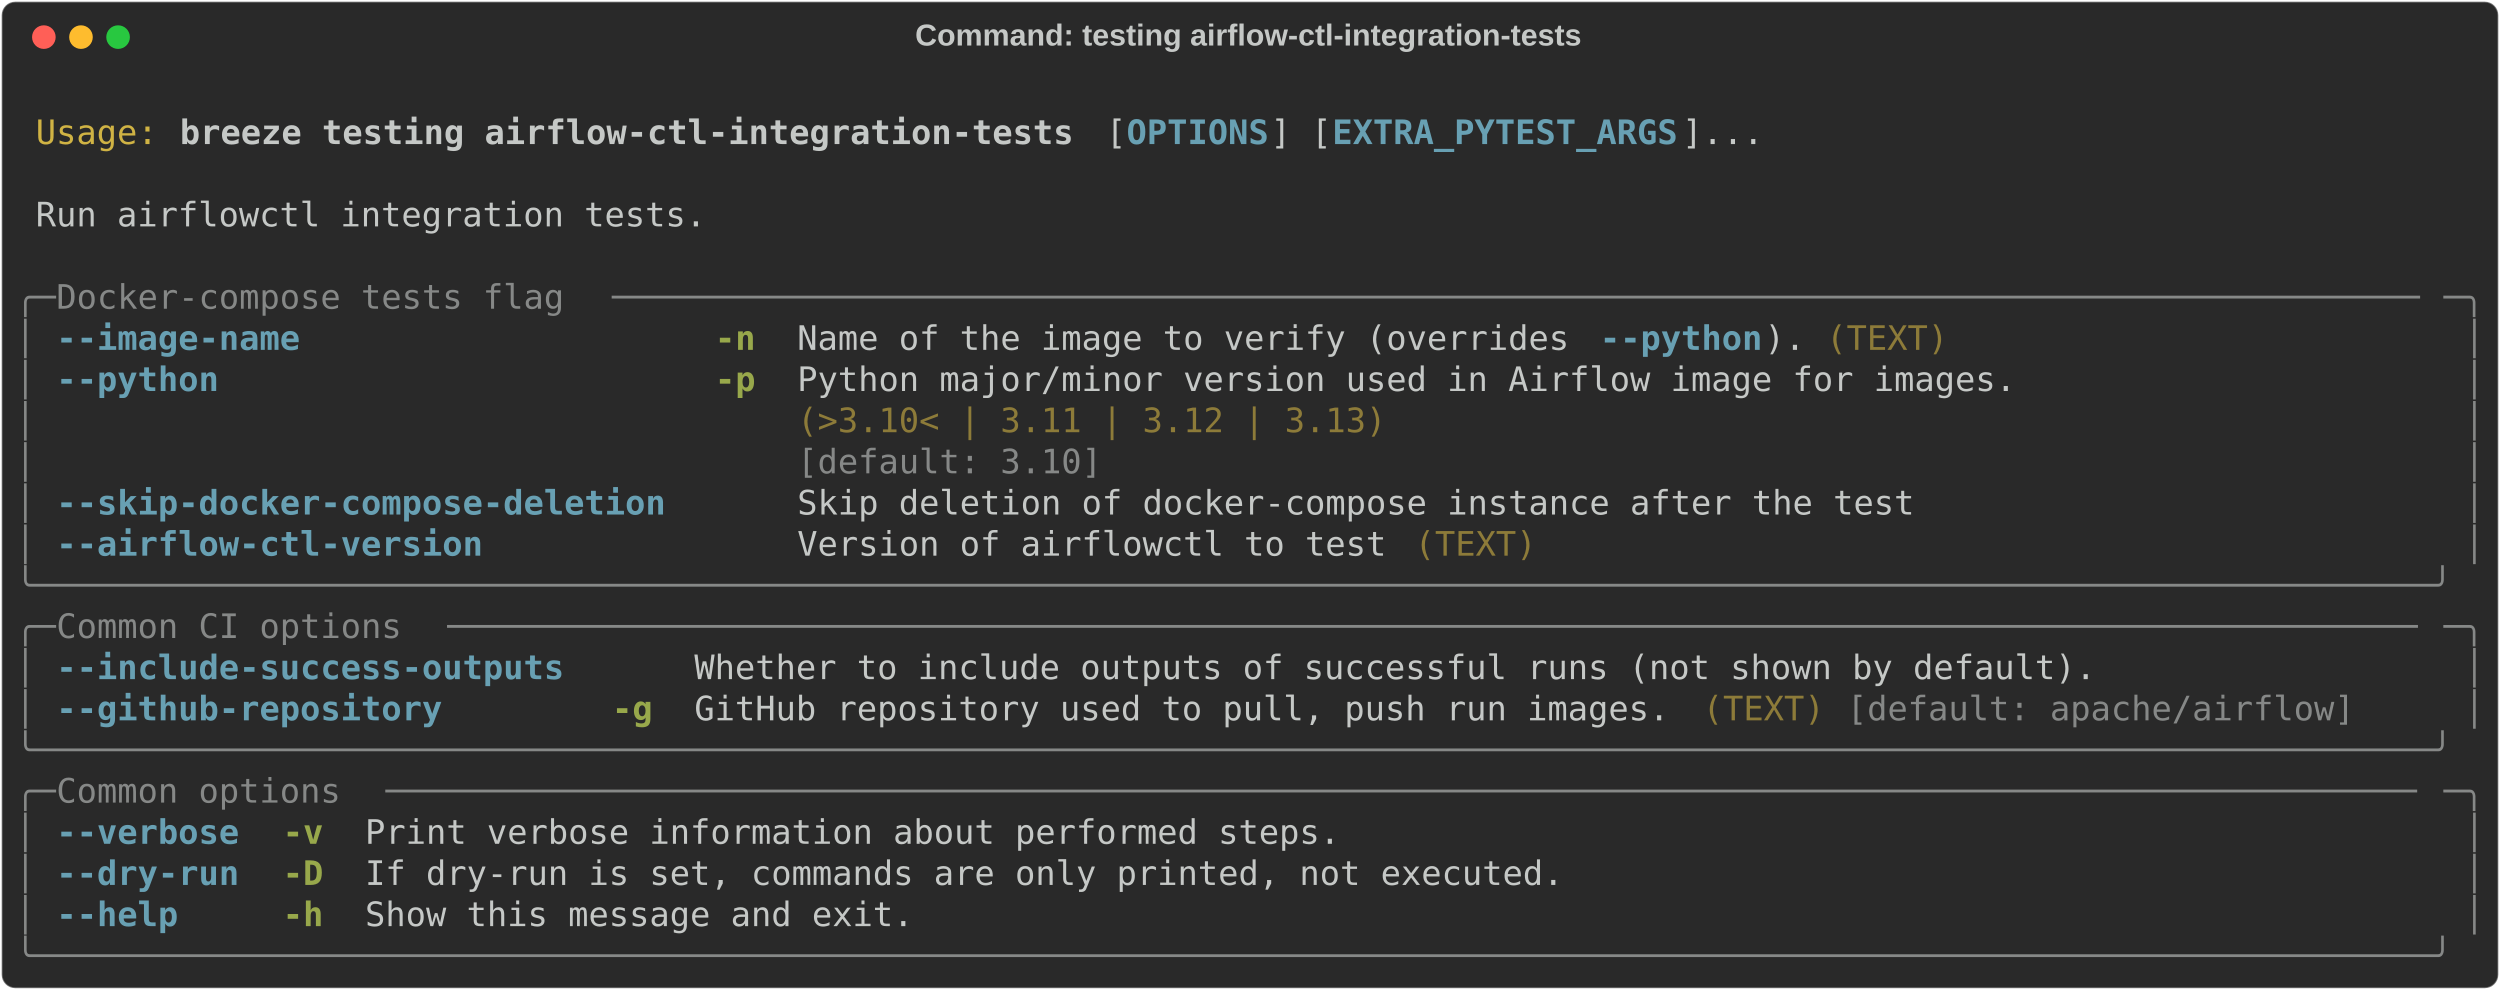
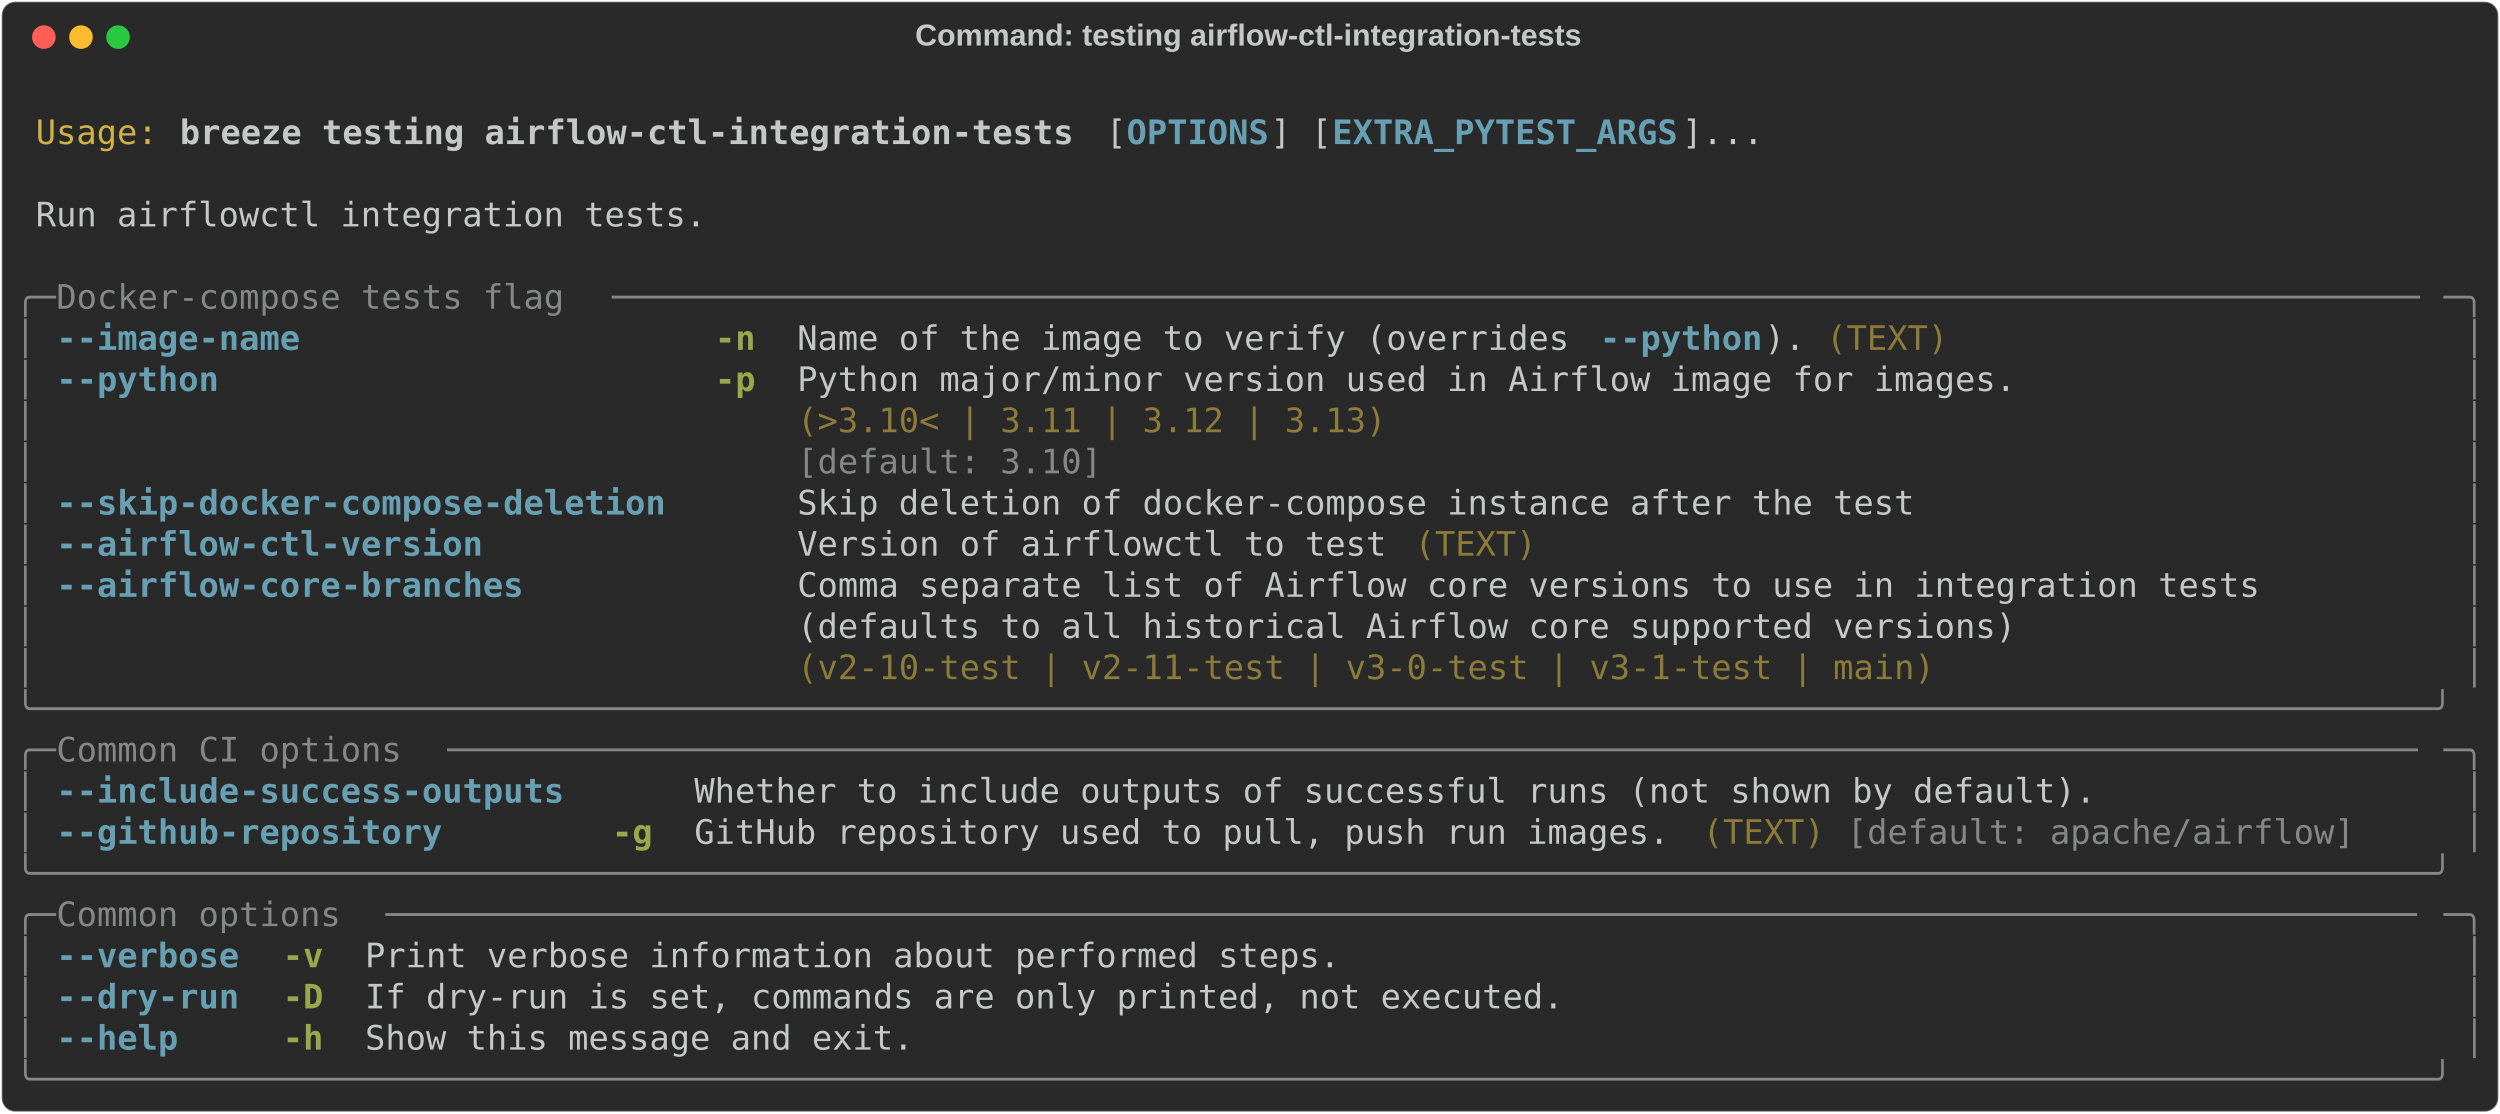
- <svg xmlns="http://www.w3.org/2000/svg" class="rich-terminal" viewBox="0 0 1482 586.8">
+ <svg xmlns="http://www.w3.org/2000/svg" class="rich-terminal" viewBox="0 0 1482 660.0">
  <style>

    @font-face {
        font-family: "Fira Code";
        src: local("FiraCode-Regular"),
                url("https://cdnjs.cloudflare.com/ajax/libs/firacode/6.2.0/woff2/FiraCode-Regular.woff2") format("woff2"),
                url("https://cdnjs.cloudflare.com/ajax/libs/firacode/6.2.0/woff/FiraCode-Regular.woff") format("woff");
        font-style: normal;
        font-weight: 400;
    }
    @font-face {
        font-family: "Fira Code";
        src: local("FiraCode-Bold"),
                url("https://cdnjs.cloudflare.com/ajax/libs/firacode/6.2.0/woff2/FiraCode-Bold.woff2") format("woff2"),
                url("https://cdnjs.cloudflare.com/ajax/libs/firacode/6.2.0/woff/FiraCode-Bold.woff") format("woff");
        font-style: bold;
        font-weight: 700;
    }

    .breeze-testing-airflow-ctl-integration-tests-matrix {
        font-family: Fira Code, monospace;
        font-size: 20px;
        line-height: 24.4px;
        font-variant-east-asian: full-width;
    }

    .breeze-testing-airflow-ctl-integration-tests-title {
        font-size: 18px;
        font-weight: bold;
        font-family: arial;
    }

    .breeze-testing-airflow-ctl-integration-tests-r1 { fill: #c5c8c6 }
.breeze-testing-airflow-ctl-integration-tests-r2 { fill: #d0b344 }
.breeze-testing-airflow-ctl-integration-tests-r3 { fill: #c5c8c6;font-weight: bold }
.breeze-testing-airflow-ctl-integration-tests-r4 { fill: #68a0b3;font-weight: bold }
.breeze-testing-airflow-ctl-integration-tests-r5 { fill: #868887 }
.breeze-testing-airflow-ctl-integration-tests-r6 { fill: #98a84b;font-weight: bold }
.breeze-testing-airflow-ctl-integration-tests-r7 { fill: #8d7b39 }
    </style>
  <defs>
    <clipPath id="breeze-testing-airflow-ctl-integration-tests-clip-terminal">
-       <rect x="0" y="0" width="1463.0" height="535.8" />
+       <rect x="0" y="0" width="1463.0" height="609.0" />
    </clipPath>
    <clipPath id="breeze-testing-airflow-ctl-integration-tests-line-0">
      <rect x="0" y="1.5" width="1464" height="24.65" />
    </clipPath>
    <clipPath id="breeze-testing-airflow-ctl-integration-tests-line-1">
      <rect x="0" y="25.9" width="1464" height="24.65" />
    </clipPath>
    <clipPath id="breeze-testing-airflow-ctl-integration-tests-line-2">
      <rect x="0" y="50.3" width="1464" height="24.65" />
    </clipPath>
    <clipPath id="breeze-testing-airflow-ctl-integration-tests-line-3">
      <rect x="0" y="74.7" width="1464" height="24.65" />
    </clipPath>
    <clipPath id="breeze-testing-airflow-ctl-integration-tests-line-4">
      <rect x="0" y="99.1" width="1464" height="24.65" />
    </clipPath>
    <clipPath id="breeze-testing-airflow-ctl-integration-tests-line-5">
      <rect x="0" y="123.5" width="1464" height="24.65" />
    </clipPath>
    <clipPath id="breeze-testing-airflow-ctl-integration-tests-line-6">
      <rect x="0" y="147.9" width="1464" height="24.65" />
    </clipPath>
    <clipPath id="breeze-testing-airflow-ctl-integration-tests-line-7">
      <rect x="0" y="172.3" width="1464" height="24.65" />
    </clipPath>
    <clipPath id="breeze-testing-airflow-ctl-integration-tests-line-8">
      <rect x="0" y="196.7" width="1464" height="24.65" />
    </clipPath>
    <clipPath id="breeze-testing-airflow-ctl-integration-tests-line-9">
      <rect x="0" y="221.1" width="1464" height="24.65" />
    </clipPath>
    <clipPath id="breeze-testing-airflow-ctl-integration-tests-line-10">
      <rect x="0" y="245.5" width="1464" height="24.65" />
    </clipPath>
    <clipPath id="breeze-testing-airflow-ctl-integration-tests-line-11">
      <rect x="0" y="269.9" width="1464" height="24.65" />
    </clipPath>
    <clipPath id="breeze-testing-airflow-ctl-integration-tests-line-12">
      <rect x="0" y="294.3" width="1464" height="24.65" />
    </clipPath>
    <clipPath id="breeze-testing-airflow-ctl-integration-tests-line-13">
      <rect x="0" y="318.7" width="1464" height="24.65" />
    </clipPath>
    <clipPath id="breeze-testing-airflow-ctl-integration-tests-line-14">
      <rect x="0" y="343.1" width="1464" height="24.65" />
    </clipPath>
    <clipPath id="breeze-testing-airflow-ctl-integration-tests-line-15">
      <rect x="0" y="367.5" width="1464" height="24.65" />
    </clipPath>
    <clipPath id="breeze-testing-airflow-ctl-integration-tests-line-16">
      <rect x="0" y="391.9" width="1464" height="24.65" />
    </clipPath>
    <clipPath id="breeze-testing-airflow-ctl-integration-tests-line-17">
      <rect x="0" y="416.3" width="1464" height="24.65" />
    </clipPath>
    <clipPath id="breeze-testing-airflow-ctl-integration-tests-line-18">
      <rect x="0" y="440.7" width="1464" height="24.65" />
    </clipPath>
    <clipPath id="breeze-testing-airflow-ctl-integration-tests-line-19">
      <rect x="0" y="465.1" width="1464" height="24.65" />
    </clipPath>
    <clipPath id="breeze-testing-airflow-ctl-integration-tests-line-20">
      <rect x="0" y="489.5" width="1464" height="24.65" />
    </clipPath>
+     <clipPath id="breeze-testing-airflow-ctl-integration-tests-line-21">
+       <rect x="0" y="513.9" width="1464" height="24.65" />
+     </clipPath>
+     <clipPath id="breeze-testing-airflow-ctl-integration-tests-line-22">
+       <rect x="0" y="538.3" width="1464" height="24.65" />
+     </clipPath>
+     <clipPath id="breeze-testing-airflow-ctl-integration-tests-line-23">
+       <rect x="0" y="562.7" width="1464" height="24.65" />
+     </clipPath>
  </defs>
-   <rect fill="#292929" stroke="rgba(255,255,255,0.35)" stroke-width="1" x="1" y="1" width="1480" height="584.8" rx="8" />
+   <rect fill="#292929" stroke="rgba(255,255,255,0.35)" stroke-width="1" x="1" y="1" width="1480" height="658" rx="8" />
  <text class="breeze-testing-airflow-ctl-integration-tests-title" fill="#c5c8c6" text-anchor="middle" x="740" y="27">Command: testing airflow-ctl-integration-tests</text>
  <g transform="translate(26,22)">
    <circle cx="0" cy="0" r="7" fill="#ff5f57" />
    <circle cx="22" cy="0" r="7" fill="#febc2e" />
    <circle cx="44" cy="0" r="7" fill="#28c840" />
  </g>
  <g transform="translate(9, 41)" clip-path="url(#breeze-testing-airflow-ctl-integration-tests-clip-terminal)">
    <g class="breeze-testing-airflow-ctl-integration-tests-matrix">
      <text class="breeze-testing-airflow-ctl-integration-tests-r1" x="1464" y="20" textLength="12.2" clip-path="url(#breeze-testing-airflow-ctl-integration-tests-line-0)">
</text>
      <text class="breeze-testing-airflow-ctl-integration-tests-r2" x="12.2" y="44.4" textLength="73.2" clip-path="url(#breeze-testing-airflow-ctl-integration-tests-line-1)">Usage:</text>
      <text class="breeze-testing-airflow-ctl-integration-tests-r3" x="97.6" y="44.4" textLength="536.8" clip-path="url(#breeze-testing-airflow-ctl-integration-tests-line-1)">breeze testing airflow-ctl-integration-tests</text>
      <text class="breeze-testing-airflow-ctl-integration-tests-r1" x="646.6" y="44.4" textLength="12.2" clip-path="url(#breeze-testing-airflow-ctl-integration-tests-line-1)">[</text>
      <text class="breeze-testing-airflow-ctl-integration-tests-r4" x="658.8" y="44.4" textLength="85.4" clip-path="url(#breeze-testing-airflow-ctl-integration-tests-line-1)">OPTIONS</text>
      <text class="breeze-testing-airflow-ctl-integration-tests-r1" x="744.2" y="44.4" textLength="36.6" clip-path="url(#breeze-testing-airflow-ctl-integration-tests-line-1)">] [</text>
      <text class="breeze-testing-airflow-ctl-integration-tests-r4" x="780.8" y="44.4" textLength="207.4" clip-path="url(#breeze-testing-airflow-ctl-integration-tests-line-1)">EXTRA_PYTEST_ARGS</text>
      <text class="breeze-testing-airflow-ctl-integration-tests-r1" x="988.2" y="44.4" textLength="48.8" clip-path="url(#breeze-testing-airflow-ctl-integration-tests-line-1)">]...</text>
      <text class="breeze-testing-airflow-ctl-integration-tests-r1" x="1464" y="44.4" textLength="12.2" clip-path="url(#breeze-testing-airflow-ctl-integration-tests-line-1)">
</text>
      <text class="breeze-testing-airflow-ctl-integration-tests-r1" x="1464" y="68.8" textLength="12.2" clip-path="url(#breeze-testing-airflow-ctl-integration-tests-line-2)">
</text>
      <text class="breeze-testing-airflow-ctl-integration-tests-r1" x="12.2" y="93.2" textLength="402.6" clip-path="url(#breeze-testing-airflow-ctl-integration-tests-line-3)">Run airflowctl integration tests.</text>
      <text class="breeze-testing-airflow-ctl-integration-tests-r1" x="1464" y="93.2" textLength="12.2" clip-path="url(#breeze-testing-airflow-ctl-integration-tests-line-3)">
</text>
      <text class="breeze-testing-airflow-ctl-integration-tests-r1" x="1464" y="117.6" textLength="12.2" clip-path="url(#breeze-testing-airflow-ctl-integration-tests-line-4)">
</text>
      <text class="breeze-testing-airflow-ctl-integration-tests-r5" x="0" y="142" textLength="24.4" clip-path="url(#breeze-testing-airflow-ctl-integration-tests-line-5)">╭─</text>
      <text class="breeze-testing-airflow-ctl-integration-tests-r5" x="24.4" y="142" textLength="329.4" clip-path="url(#breeze-testing-airflow-ctl-integration-tests-line-5)"> Docker-compose tests flag </text>
      <text class="breeze-testing-airflow-ctl-integration-tests-r5" x="353.8" y="142" textLength="1085.8" clip-path="url(#breeze-testing-airflow-ctl-integration-tests-line-5)">─────────────────────────────────────────────────────────────────────────────────────────</text>
      <text class="breeze-testing-airflow-ctl-integration-tests-r5" x="1439.6" y="142" textLength="24.4" clip-path="url(#breeze-testing-airflow-ctl-integration-tests-line-5)">─╮</text>
      <text class="breeze-testing-airflow-ctl-integration-tests-r1" x="1464" y="142" textLength="12.2" clip-path="url(#breeze-testing-airflow-ctl-integration-tests-line-5)">
</text>
      <text class="breeze-testing-airflow-ctl-integration-tests-r5" x="0" y="166.4" textLength="12.2" clip-path="url(#breeze-testing-airflow-ctl-integration-tests-line-6)">│</text>
      <text class="breeze-testing-airflow-ctl-integration-tests-r4" x="24.4" y="166.4" textLength="146.4" clip-path="url(#breeze-testing-airflow-ctl-integration-tests-line-6)">--image-name</text>
      <text class="breeze-testing-airflow-ctl-integration-tests-r6" x="414.8" y="166.4" textLength="24.4" clip-path="url(#breeze-testing-airflow-ctl-integration-tests-line-6)">-n</text>
      <text class="breeze-testing-airflow-ctl-integration-tests-r1" x="463.6" y="166.4" textLength="475.8" clip-path="url(#breeze-testing-airflow-ctl-integration-tests-line-6)">Name of the image to verify (overrides </text>
      <text class="breeze-testing-airflow-ctl-integration-tests-r4" x="939.4" y="166.4" textLength="97.6" clip-path="url(#breeze-testing-airflow-ctl-integration-tests-line-6)">--python</text>
      <text class="breeze-testing-airflow-ctl-integration-tests-r1" x="1037" y="166.4" textLength="24.4" clip-path="url(#breeze-testing-airflow-ctl-integration-tests-line-6)">).</text>
      <text class="breeze-testing-airflow-ctl-integration-tests-r7" x="1073.6" y="166.4" textLength="73.2" clip-path="url(#breeze-testing-airflow-ctl-integration-tests-line-6)">(TEXT)</text>
      <text class="breeze-testing-airflow-ctl-integration-tests-r5" x="1451.8" y="166.4" textLength="12.2" clip-path="url(#breeze-testing-airflow-ctl-integration-tests-line-6)">│</text>
      <text class="breeze-testing-airflow-ctl-integration-tests-r1" x="1464" y="166.4" textLength="12.2" clip-path="url(#breeze-testing-airflow-ctl-integration-tests-line-6)">
</text>
      <text class="breeze-testing-airflow-ctl-integration-tests-r5" x="0" y="190.8" textLength="12.2" clip-path="url(#breeze-testing-airflow-ctl-integration-tests-line-7)">│</text>
      <text class="breeze-testing-airflow-ctl-integration-tests-r4" x="24.4" y="190.8" textLength="97.6" clip-path="url(#breeze-testing-airflow-ctl-integration-tests-line-7)">--python</text>
      <text class="breeze-testing-airflow-ctl-integration-tests-r6" x="414.8" y="190.8" textLength="24.4" clip-path="url(#breeze-testing-airflow-ctl-integration-tests-line-7)">-p</text>
      <text class="breeze-testing-airflow-ctl-integration-tests-r1" x="463.6" y="190.8" textLength="732" clip-path="url(#breeze-testing-airflow-ctl-integration-tests-line-7)">Python major/minor version used in Airflow image for images.</text>
      <text class="breeze-testing-airflow-ctl-integration-tests-r5" x="1451.8" y="190.8" textLength="12.2" clip-path="url(#breeze-testing-airflow-ctl-integration-tests-line-7)">│</text>
      <text class="breeze-testing-airflow-ctl-integration-tests-r1" x="1464" y="190.8" textLength="12.2" clip-path="url(#breeze-testing-airflow-ctl-integration-tests-line-7)">
</text>
      <text class="breeze-testing-airflow-ctl-integration-tests-r5" x="0" y="215.2" textLength="12.2" clip-path="url(#breeze-testing-airflow-ctl-integration-tests-line-8)">│</text>
      <text class="breeze-testing-airflow-ctl-integration-tests-r7" x="463.6" y="215.2" textLength="732" clip-path="url(#breeze-testing-airflow-ctl-integration-tests-line-8)">(&gt;3.10&lt; | 3.11 | 3.12 | 3.13)                               </text>
      <text class="breeze-testing-airflow-ctl-integration-tests-r5" x="1451.8" y="215.2" textLength="12.2" clip-path="url(#breeze-testing-airflow-ctl-integration-tests-line-8)">│</text>
      <text class="breeze-testing-airflow-ctl-integration-tests-r1" x="1464" y="215.2" textLength="12.2" clip-path="url(#breeze-testing-airflow-ctl-integration-tests-line-8)">
</text>
      <text class="breeze-testing-airflow-ctl-integration-tests-r5" x="0" y="239.6" textLength="12.2" clip-path="url(#breeze-testing-airflow-ctl-integration-tests-line-9)">│</text>
      <text class="breeze-testing-airflow-ctl-integration-tests-r5" x="463.6" y="239.6" textLength="732" clip-path="url(#breeze-testing-airflow-ctl-integration-tests-line-9)">[default: 3.10]                                             </text>
      <text class="breeze-testing-airflow-ctl-integration-tests-r5" x="1451.8" y="239.6" textLength="12.2" clip-path="url(#breeze-testing-airflow-ctl-integration-tests-line-9)">│</text>
      <text class="breeze-testing-airflow-ctl-integration-tests-r1" x="1464" y="239.6" textLength="12.2" clip-path="url(#breeze-testing-airflow-ctl-integration-tests-line-9)">
</text>
      <text class="breeze-testing-airflow-ctl-integration-tests-r5" x="0" y="264" textLength="12.2" clip-path="url(#breeze-testing-airflow-ctl-integration-tests-line-10)">│</text>
      <text class="breeze-testing-airflow-ctl-integration-tests-r4" x="24.4" y="264" textLength="366" clip-path="url(#breeze-testing-airflow-ctl-integration-tests-line-10)">--skip-docker-compose-deletion</text>
      <text class="breeze-testing-airflow-ctl-integration-tests-r1" x="463.6" y="264" textLength="671" clip-path="url(#breeze-testing-airflow-ctl-integration-tests-line-10)">Skip deletion of docker-compose instance after the test</text>
      <text class="breeze-testing-airflow-ctl-integration-tests-r5" x="1451.8" y="264" textLength="12.2" clip-path="url(#breeze-testing-airflow-ctl-integration-tests-line-10)">│</text>
      <text class="breeze-testing-airflow-ctl-integration-tests-r1" x="1464" y="264" textLength="12.2" clip-path="url(#breeze-testing-airflow-ctl-integration-tests-line-10)">
</text>
      <text class="breeze-testing-airflow-ctl-integration-tests-r5" x="0" y="288.4" textLength="12.2" clip-path="url(#breeze-testing-airflow-ctl-integration-tests-line-11)">│</text>
      <text class="breeze-testing-airflow-ctl-integration-tests-r4" x="24.4" y="288.4" textLength="256.2" clip-path="url(#breeze-testing-airflow-ctl-integration-tests-line-11)">--airflow-ctl-version</text>
      <text class="breeze-testing-airflow-ctl-integration-tests-r1" x="463.6" y="288.4" textLength="353.8" clip-path="url(#breeze-testing-airflow-ctl-integration-tests-line-11)">Version of airflowctl to test</text>
      <text class="breeze-testing-airflow-ctl-integration-tests-r7" x="829.6" y="288.4" textLength="73.2" clip-path="url(#breeze-testing-airflow-ctl-integration-tests-line-11)">(TEXT)</text>
      <text class="breeze-testing-airflow-ctl-integration-tests-r5" x="1451.8" y="288.4" textLength="12.2" clip-path="url(#breeze-testing-airflow-ctl-integration-tests-line-11)">│</text>
      <text class="breeze-testing-airflow-ctl-integration-tests-r1" x="1464" y="288.4" textLength="12.2" clip-path="url(#breeze-testing-airflow-ctl-integration-tests-line-11)">
</text>
-       <text class="breeze-testing-airflow-ctl-integration-tests-r5" x="0" y="312.8" textLength="1464" clip-path="url(#breeze-testing-airflow-ctl-integration-tests-line-12)">╰──────────────────────────────────────────────────────────────────────────────────────────────────────────────────────╯</text>
+       <text class="breeze-testing-airflow-ctl-integration-tests-r5" x="0" y="312.8" textLength="12.2" clip-path="url(#breeze-testing-airflow-ctl-integration-tests-line-12)">│</text>
+       <text class="breeze-testing-airflow-ctl-integration-tests-r4" x="24.4" y="312.8" textLength="280.6" clip-path="url(#breeze-testing-airflow-ctl-integration-tests-line-12)">--airflow-core-branches</text>
+       <text class="breeze-testing-airflow-ctl-integration-tests-r1" x="463.6" y="312.8" textLength="976" clip-path="url(#breeze-testing-airflow-ctl-integration-tests-line-12)">Comma separate list of Airflow core versions to use in integration tests        </text>
+       <text class="breeze-testing-airflow-ctl-integration-tests-r5" x="1451.8" y="312.8" textLength="12.2" clip-path="url(#breeze-testing-airflow-ctl-integration-tests-line-12)">│</text>
      <text class="breeze-testing-airflow-ctl-integration-tests-r1" x="1464" y="312.8" textLength="12.2" clip-path="url(#breeze-testing-airflow-ctl-integration-tests-line-12)">
</text>
-       <text class="breeze-testing-airflow-ctl-integration-tests-r5" x="0" y="337.2" textLength="24.4" clip-path="url(#breeze-testing-airflow-ctl-integration-tests-line-13)">╭─</text>
-       <text class="breeze-testing-airflow-ctl-integration-tests-r5" x="24.4" y="337.2" textLength="231.8" clip-path="url(#breeze-testing-airflow-ctl-integration-tests-line-13)"> Common CI options </text>
-       <text class="breeze-testing-airflow-ctl-integration-tests-r5" x="256.2" y="337.2" textLength="1183.4" clip-path="url(#breeze-testing-airflow-ctl-integration-tests-line-13)">─────────────────────────────────────────────────────────────────────────────────────────────────</text>
-       <text class="breeze-testing-airflow-ctl-integration-tests-r5" x="1439.6" y="337.2" textLength="24.4" clip-path="url(#breeze-testing-airflow-ctl-integration-tests-line-13)">─╮</text>
+       <text class="breeze-testing-airflow-ctl-integration-tests-r5" x="0" y="337.2" textLength="12.2" clip-path="url(#breeze-testing-airflow-ctl-integration-tests-line-13)">│</text>
+       <text class="breeze-testing-airflow-ctl-integration-tests-r1" x="463.6" y="337.2" textLength="976" clip-path="url(#breeze-testing-airflow-ctl-integration-tests-line-13)">(defaults to all historical Airflow core supported versions)                    </text>
+       <text class="breeze-testing-airflow-ctl-integration-tests-r5" x="1451.8" y="337.2" textLength="12.2" clip-path="url(#breeze-testing-airflow-ctl-integration-tests-line-13)">│</text>
      <text class="breeze-testing-airflow-ctl-integration-tests-r1" x="1464" y="337.2" textLength="12.2" clip-path="url(#breeze-testing-airflow-ctl-integration-tests-line-13)">
</text>
      <text class="breeze-testing-airflow-ctl-integration-tests-r5" x="0" y="361.6" textLength="12.2" clip-path="url(#breeze-testing-airflow-ctl-integration-tests-line-14)">│</text>
-       <text class="breeze-testing-airflow-ctl-integration-tests-r4" x="24.4" y="361.6" textLength="305" clip-path="url(#breeze-testing-airflow-ctl-integration-tests-line-14)">--include-success-outputs</text>
-       <text class="breeze-testing-airflow-ctl-integration-tests-r1" x="402.6" y="361.6" textLength="841.8" clip-path="url(#breeze-testing-airflow-ctl-integration-tests-line-14)">Whether to include outputs of successful runs (not shown by default).</text>
+       <text class="breeze-testing-airflow-ctl-integration-tests-r7" x="463.6" y="361.6" textLength="976" clip-path="url(#breeze-testing-airflow-ctl-integration-tests-line-14)">(v2-10-test | v2-11-test | v3-0-test | v3-1-test | main)                        </text>
      <text class="breeze-testing-airflow-ctl-integration-tests-r5" x="1451.8" y="361.6" textLength="12.2" clip-path="url(#breeze-testing-airflow-ctl-integration-tests-line-14)">│</text>
      <text class="breeze-testing-airflow-ctl-integration-tests-r1" x="1464" y="361.6" textLength="12.2" clip-path="url(#breeze-testing-airflow-ctl-integration-tests-line-14)">
</text>
-       <text class="breeze-testing-airflow-ctl-integration-tests-r5" x="0" y="386" textLength="12.2" clip-path="url(#breeze-testing-airflow-ctl-integration-tests-line-15)">│</text>
-       <text class="breeze-testing-airflow-ctl-integration-tests-r4" x="24.4" y="386" textLength="231.8" clip-path="url(#breeze-testing-airflow-ctl-integration-tests-line-15)">--github-repository</text>
-       <text class="breeze-testing-airflow-ctl-integration-tests-r6" x="353.8" y="386" textLength="24.4" clip-path="url(#breeze-testing-airflow-ctl-integration-tests-line-15)">-g</text>
-       <text class="breeze-testing-airflow-ctl-integration-tests-r1" x="402.6" y="386" textLength="585.6" clip-path="url(#breeze-testing-airflow-ctl-integration-tests-line-15)">GitHub repository used to pull, push run images.</text>
-       <text class="breeze-testing-airflow-ctl-integration-tests-r7" x="1000.4" y="386" textLength="73.2" clip-path="url(#breeze-testing-airflow-ctl-integration-tests-line-15)">(TEXT)</text>
-       <text class="breeze-testing-airflow-ctl-integration-tests-r5" x="1085.8" y="386" textLength="305" clip-path="url(#breeze-testing-airflow-ctl-integration-tests-line-15)">[default: apache/airflow]</text>
-       <text class="breeze-testing-airflow-ctl-integration-tests-r5" x="1451.8" y="386" textLength="12.2" clip-path="url(#breeze-testing-airflow-ctl-integration-tests-line-15)">│</text>
+       <text class="breeze-testing-airflow-ctl-integration-tests-r5" x="0" y="386" textLength="1464" clip-path="url(#breeze-testing-airflow-ctl-integration-tests-line-15)">╰──────────────────────────────────────────────────────────────────────────────────────────────────────────────────────╯</text>
      <text class="breeze-testing-airflow-ctl-integration-tests-r1" x="1464" y="386" textLength="12.2" clip-path="url(#breeze-testing-airflow-ctl-integration-tests-line-15)">
</text>
-       <text class="breeze-testing-airflow-ctl-integration-tests-r5" x="0" y="410.4" textLength="1464" clip-path="url(#breeze-testing-airflow-ctl-integration-tests-line-16)">╰──────────────────────────────────────────────────────────────────────────────────────────────────────────────────────╯</text>
+       <text class="breeze-testing-airflow-ctl-integration-tests-r5" x="0" y="410.4" textLength="24.4" clip-path="url(#breeze-testing-airflow-ctl-integration-tests-line-16)">╭─</text>
+       <text class="breeze-testing-airflow-ctl-integration-tests-r5" x="24.4" y="410.4" textLength="231.8" clip-path="url(#breeze-testing-airflow-ctl-integration-tests-line-16)"> Common CI options </text>
+       <text class="breeze-testing-airflow-ctl-integration-tests-r5" x="256.2" y="410.4" textLength="1183.4" clip-path="url(#breeze-testing-airflow-ctl-integration-tests-line-16)">─────────────────────────────────────────────────────────────────────────────────────────────────</text>
+       <text class="breeze-testing-airflow-ctl-integration-tests-r5" x="1439.6" y="410.4" textLength="24.4" clip-path="url(#breeze-testing-airflow-ctl-integration-tests-line-16)">─╮</text>
      <text class="breeze-testing-airflow-ctl-integration-tests-r1" x="1464" y="410.4" textLength="12.2" clip-path="url(#breeze-testing-airflow-ctl-integration-tests-line-16)">
</text>
-       <text class="breeze-testing-airflow-ctl-integration-tests-r5" x="0" y="434.8" textLength="24.4" clip-path="url(#breeze-testing-airflow-ctl-integration-tests-line-17)">╭─</text>
-       <text class="breeze-testing-airflow-ctl-integration-tests-r5" x="24.4" y="434.8" textLength="195.2" clip-path="url(#breeze-testing-airflow-ctl-integration-tests-line-17)"> Common options </text>
-       <text class="breeze-testing-airflow-ctl-integration-tests-r5" x="219.6" y="434.8" textLength="1220" clip-path="url(#breeze-testing-airflow-ctl-integration-tests-line-17)">────────────────────────────────────────────────────────────────────────────────────────────────────</text>
-       <text class="breeze-testing-airflow-ctl-integration-tests-r5" x="1439.6" y="434.8" textLength="24.4" clip-path="url(#breeze-testing-airflow-ctl-integration-tests-line-17)">─╮</text>
+       <text class="breeze-testing-airflow-ctl-integration-tests-r5" x="0" y="434.8" textLength="12.2" clip-path="url(#breeze-testing-airflow-ctl-integration-tests-line-17)">│</text>
+       <text class="breeze-testing-airflow-ctl-integration-tests-r4" x="24.4" y="434.8" textLength="305" clip-path="url(#breeze-testing-airflow-ctl-integration-tests-line-17)">--include-success-outputs</text>
+       <text class="breeze-testing-airflow-ctl-integration-tests-r1" x="402.6" y="434.8" textLength="841.8" clip-path="url(#breeze-testing-airflow-ctl-integration-tests-line-17)">Whether to include outputs of successful runs (not shown by default).</text>
+       <text class="breeze-testing-airflow-ctl-integration-tests-r5" x="1451.8" y="434.8" textLength="12.2" clip-path="url(#breeze-testing-airflow-ctl-integration-tests-line-17)">│</text>
      <text class="breeze-testing-airflow-ctl-integration-tests-r1" x="1464" y="434.8" textLength="12.2" clip-path="url(#breeze-testing-airflow-ctl-integration-tests-line-17)">
</text>
      <text class="breeze-testing-airflow-ctl-integration-tests-r5" x="0" y="459.2" textLength="12.2" clip-path="url(#breeze-testing-airflow-ctl-integration-tests-line-18)">│</text>
-       <text class="breeze-testing-airflow-ctl-integration-tests-r4" x="24.4" y="459.2" textLength="109.8" clip-path="url(#breeze-testing-airflow-ctl-integration-tests-line-18)">--verbose</text>
-       <text class="breeze-testing-airflow-ctl-integration-tests-r6" x="158.6" y="459.2" textLength="24.4" clip-path="url(#breeze-testing-airflow-ctl-integration-tests-line-18)">-v</text>
-       <text class="breeze-testing-airflow-ctl-integration-tests-r1" x="207.4" y="459.2" textLength="585.6" clip-path="url(#breeze-testing-airflow-ctl-integration-tests-line-18)">Print verbose information about performed steps.</text>
+       <text class="breeze-testing-airflow-ctl-integration-tests-r4" x="24.4" y="459.2" textLength="231.8" clip-path="url(#breeze-testing-airflow-ctl-integration-tests-line-18)">--github-repository</text>
+       <text class="breeze-testing-airflow-ctl-integration-tests-r6" x="353.8" y="459.2" textLength="24.4" clip-path="url(#breeze-testing-airflow-ctl-integration-tests-line-18)">-g</text>
+       <text class="breeze-testing-airflow-ctl-integration-tests-r1" x="402.6" y="459.2" textLength="585.6" clip-path="url(#breeze-testing-airflow-ctl-integration-tests-line-18)">GitHub repository used to pull, push run images.</text>
+       <text class="breeze-testing-airflow-ctl-integration-tests-r7" x="1000.4" y="459.2" textLength="73.2" clip-path="url(#breeze-testing-airflow-ctl-integration-tests-line-18)">(TEXT)</text>
+       <text class="breeze-testing-airflow-ctl-integration-tests-r5" x="1085.8" y="459.2" textLength="305" clip-path="url(#breeze-testing-airflow-ctl-integration-tests-line-18)">[default: apache/airflow]</text>
      <text class="breeze-testing-airflow-ctl-integration-tests-r5" x="1451.8" y="459.2" textLength="12.2" clip-path="url(#breeze-testing-airflow-ctl-integration-tests-line-18)">│</text>
      <text class="breeze-testing-airflow-ctl-integration-tests-r1" x="1464" y="459.2" textLength="12.2" clip-path="url(#breeze-testing-airflow-ctl-integration-tests-line-18)">
</text>
-       <text class="breeze-testing-airflow-ctl-integration-tests-r5" x="0" y="483.6" textLength="12.2" clip-path="url(#breeze-testing-airflow-ctl-integration-tests-line-19)">│</text>
-       <text class="breeze-testing-airflow-ctl-integration-tests-r4" x="24.4" y="483.6" textLength="109.8" clip-path="url(#breeze-testing-airflow-ctl-integration-tests-line-19)">--dry-run</text>
-       <text class="breeze-testing-airflow-ctl-integration-tests-r6" x="158.6" y="483.6" textLength="24.4" clip-path="url(#breeze-testing-airflow-ctl-integration-tests-line-19)">-D</text>
-       <text class="breeze-testing-airflow-ctl-integration-tests-r1" x="207.4" y="483.6" textLength="719.8" clip-path="url(#breeze-testing-airflow-ctl-integration-tests-line-19)">If dry-run is set, commands are only printed, not executed.</text>
-       <text class="breeze-testing-airflow-ctl-integration-tests-r5" x="1451.8" y="483.6" textLength="12.2" clip-path="url(#breeze-testing-airflow-ctl-integration-tests-line-19)">│</text>
+       <text class="breeze-testing-airflow-ctl-integration-tests-r5" x="0" y="483.6" textLength="1464" clip-path="url(#breeze-testing-airflow-ctl-integration-tests-line-19)">╰──────────────────────────────────────────────────────────────────────────────────────────────────────────────────────╯</text>
      <text class="breeze-testing-airflow-ctl-integration-tests-r1" x="1464" y="483.6" textLength="12.2" clip-path="url(#breeze-testing-airflow-ctl-integration-tests-line-19)">
</text>
-       <text class="breeze-testing-airflow-ctl-integration-tests-r5" x="0" y="508" textLength="12.2" clip-path="url(#breeze-testing-airflow-ctl-integration-tests-line-20)">│</text>
-       <text class="breeze-testing-airflow-ctl-integration-tests-r4" x="24.4" y="508" textLength="73.2" clip-path="url(#breeze-testing-airflow-ctl-integration-tests-line-20)">--help</text>
-       <text class="breeze-testing-airflow-ctl-integration-tests-r6" x="158.6" y="508" textLength="24.4" clip-path="url(#breeze-testing-airflow-ctl-integration-tests-line-20)">-h</text>
-       <text class="breeze-testing-airflow-ctl-integration-tests-r1" x="207.4" y="508" textLength="329.4" clip-path="url(#breeze-testing-airflow-ctl-integration-tests-line-20)">Show this message and exit.</text>
-       <text class="breeze-testing-airflow-ctl-integration-tests-r5" x="1451.8" y="508" textLength="12.2" clip-path="url(#breeze-testing-airflow-ctl-integration-tests-line-20)">│</text>
+       <text class="breeze-testing-airflow-ctl-integration-tests-r5" x="0" y="508" textLength="24.4" clip-path="url(#breeze-testing-airflow-ctl-integration-tests-line-20)">╭─</text>
+       <text class="breeze-testing-airflow-ctl-integration-tests-r5" x="24.4" y="508" textLength="195.2" clip-path="url(#breeze-testing-airflow-ctl-integration-tests-line-20)"> Common options </text>
+       <text class="breeze-testing-airflow-ctl-integration-tests-r5" x="219.6" y="508" textLength="1220" clip-path="url(#breeze-testing-airflow-ctl-integration-tests-line-20)">────────────────────────────────────────────────────────────────────────────────────────────────────</text>
+       <text class="breeze-testing-airflow-ctl-integration-tests-r5" x="1439.6" y="508" textLength="24.4" clip-path="url(#breeze-testing-airflow-ctl-integration-tests-line-20)">─╮</text>
      <text class="breeze-testing-airflow-ctl-integration-tests-r1" x="1464" y="508" textLength="12.2" clip-path="url(#breeze-testing-airflow-ctl-integration-tests-line-20)">
</text>
-       <text class="breeze-testing-airflow-ctl-integration-tests-r5" x="0" y="532.4" textLength="1464" clip-path="url(#breeze-testing-airflow-ctl-integration-tests-line-21)">╰──────────────────────────────────────────────────────────────────────────────────────────────────────────────────────╯</text>
+       <text class="breeze-testing-airflow-ctl-integration-tests-r5" x="0" y="532.4" textLength="12.2" clip-path="url(#breeze-testing-airflow-ctl-integration-tests-line-21)">│</text>
+       <text class="breeze-testing-airflow-ctl-integration-tests-r4" x="24.4" y="532.4" textLength="109.8" clip-path="url(#breeze-testing-airflow-ctl-integration-tests-line-21)">--verbose</text>
+       <text class="breeze-testing-airflow-ctl-integration-tests-r6" x="158.6" y="532.4" textLength="24.4" clip-path="url(#breeze-testing-airflow-ctl-integration-tests-line-21)">-v</text>
+       <text class="breeze-testing-airflow-ctl-integration-tests-r1" x="207.4" y="532.4" textLength="585.6" clip-path="url(#breeze-testing-airflow-ctl-integration-tests-line-21)">Print verbose information about performed steps.</text>
+       <text class="breeze-testing-airflow-ctl-integration-tests-r5" x="1451.8" y="532.4" textLength="12.2" clip-path="url(#breeze-testing-airflow-ctl-integration-tests-line-21)">│</text>
      <text class="breeze-testing-airflow-ctl-integration-tests-r1" x="1464" y="532.4" textLength="12.2" clip-path="url(#breeze-testing-airflow-ctl-integration-tests-line-21)">
+ </text>
+       <text class="breeze-testing-airflow-ctl-integration-tests-r5" x="0" y="556.8" textLength="12.2" clip-path="url(#breeze-testing-airflow-ctl-integration-tests-line-22)">│</text>
+       <text class="breeze-testing-airflow-ctl-integration-tests-r4" x="24.4" y="556.8" textLength="109.8" clip-path="url(#breeze-testing-airflow-ctl-integration-tests-line-22)">--dry-run</text>
+       <text class="breeze-testing-airflow-ctl-integration-tests-r6" x="158.6" y="556.8" textLength="24.4" clip-path="url(#breeze-testing-airflow-ctl-integration-tests-line-22)">-D</text>
+       <text class="breeze-testing-airflow-ctl-integration-tests-r1" x="207.4" y="556.8" textLength="719.8" clip-path="url(#breeze-testing-airflow-ctl-integration-tests-line-22)">If dry-run is set, commands are only printed, not executed.</text>
+       <text class="breeze-testing-airflow-ctl-integration-tests-r5" x="1451.8" y="556.8" textLength="12.2" clip-path="url(#breeze-testing-airflow-ctl-integration-tests-line-22)">│</text>
+       <text class="breeze-testing-airflow-ctl-integration-tests-r1" x="1464" y="556.8" textLength="12.2" clip-path="url(#breeze-testing-airflow-ctl-integration-tests-line-22)">
+ </text>
+       <text class="breeze-testing-airflow-ctl-integration-tests-r5" x="0" y="581.2" textLength="12.2" clip-path="url(#breeze-testing-airflow-ctl-integration-tests-line-23)">│</text>
+       <text class="breeze-testing-airflow-ctl-integration-tests-r4" x="24.4" y="581.2" textLength="73.2" clip-path="url(#breeze-testing-airflow-ctl-integration-tests-line-23)">--help</text>
+       <text class="breeze-testing-airflow-ctl-integration-tests-r6" x="158.6" y="581.2" textLength="24.4" clip-path="url(#breeze-testing-airflow-ctl-integration-tests-line-23)">-h</text>
+       <text class="breeze-testing-airflow-ctl-integration-tests-r1" x="207.4" y="581.2" textLength="329.4" clip-path="url(#breeze-testing-airflow-ctl-integration-tests-line-23)">Show this message and exit.</text>
+       <text class="breeze-testing-airflow-ctl-integration-tests-r5" x="1451.8" y="581.2" textLength="12.2" clip-path="url(#breeze-testing-airflow-ctl-integration-tests-line-23)">│</text>
+       <text class="breeze-testing-airflow-ctl-integration-tests-r1" x="1464" y="581.2" textLength="12.2" clip-path="url(#breeze-testing-airflow-ctl-integration-tests-line-23)">
+ </text>
+       <text class="breeze-testing-airflow-ctl-integration-tests-r5" x="0" y="605.6" textLength="1464" clip-path="url(#breeze-testing-airflow-ctl-integration-tests-line-24)">╰──────────────────────────────────────────────────────────────────────────────────────────────────────────────────────╯</text>
+       <text class="breeze-testing-airflow-ctl-integration-tests-r1" x="1464" y="605.6" textLength="12.2" clip-path="url(#breeze-testing-airflow-ctl-integration-tests-line-24)">
</text>
    </g>
  </g>
</svg>
